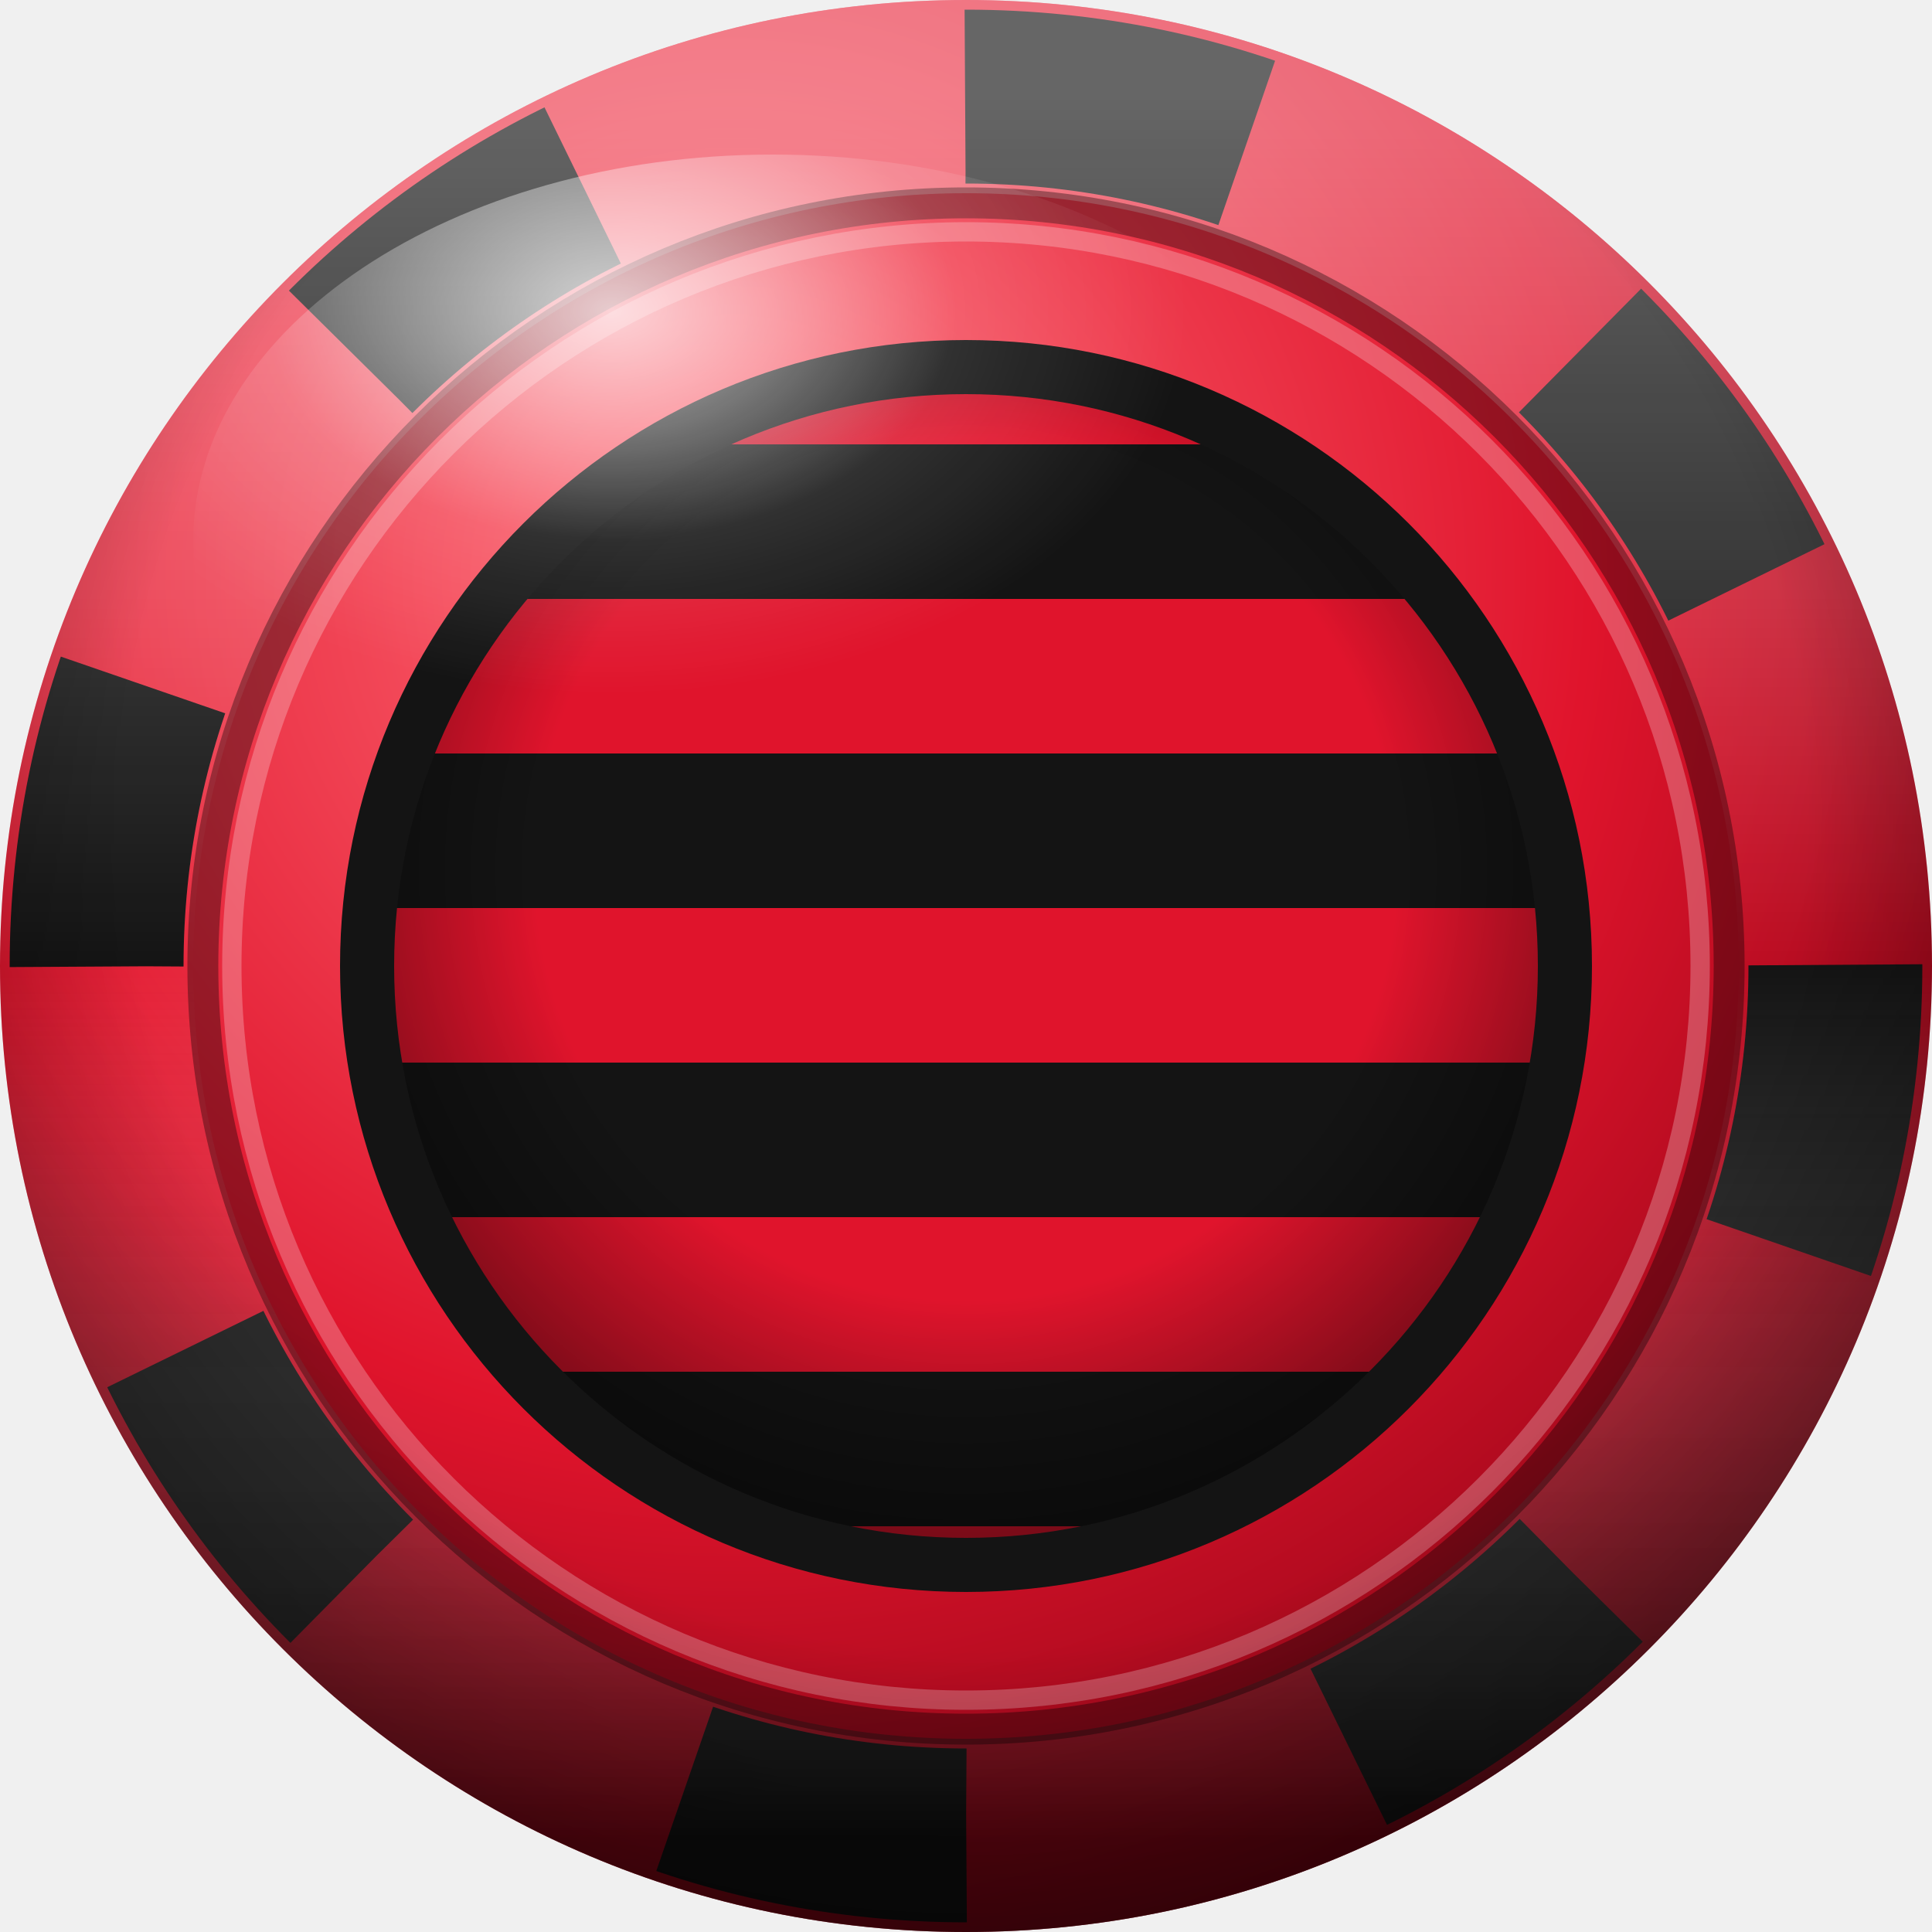
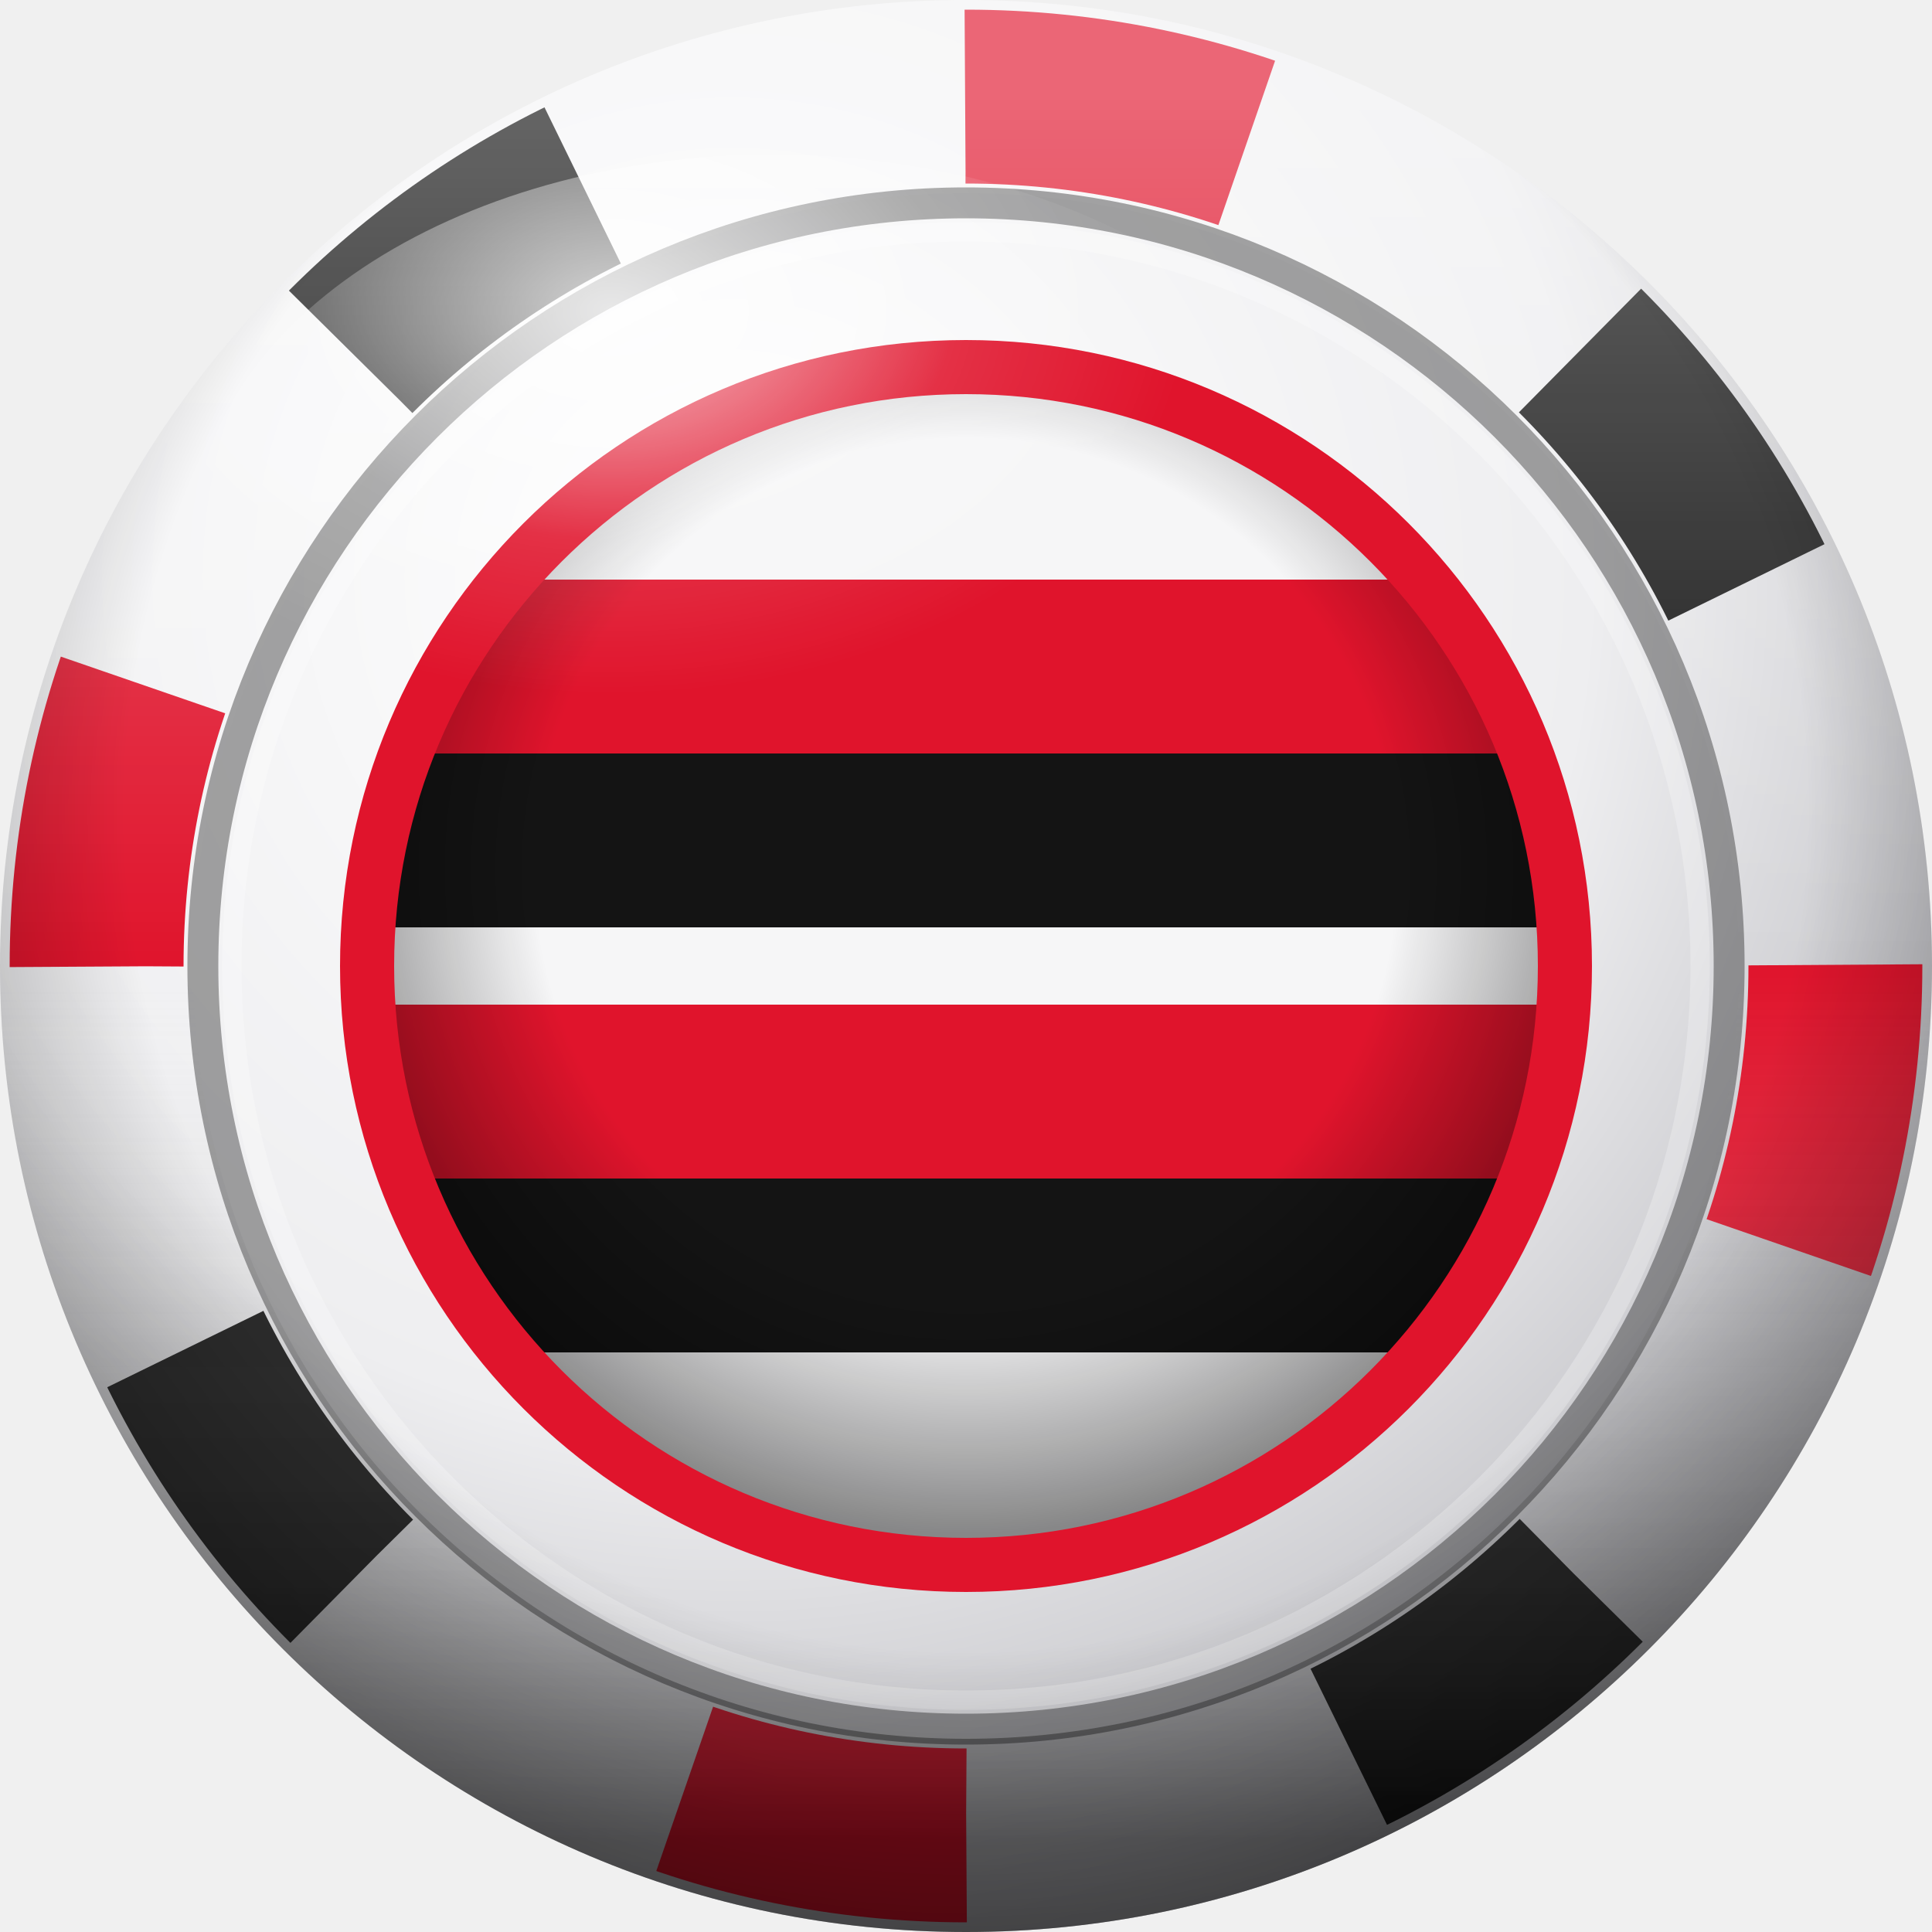
<svg xmlns="http://www.w3.org/2000/svg" viewBox="0 0 100 100">
  <defs>
    <clipPath id="c">
      <circle cx="50" cy="50" r="50" />
    </clipPath>
    <clipPath id="m">
      <circle cx="50" cy="50" r="31" />
    </clipPath>
    <radialGradient id="corpo" cx=".38" cy=".3" r=".8">
-       <stop offset="0" stop-color="#FF6B76" />
-       <stop offset=".55" stop-color="#E0142C" />
-       <stop offset="1" stop-color="#7A0010" />
+       <stop offset="0" stop-color="#FFFFFF" />
+       <stop offset=".55" stop-color="#EEEEF0" />
+       <stop offset="1" stop-color="#A9A9AF" />
    </radialGradient>
    <linearGradient id="borda" x1="0" y1="0" x2="0" y2="1">
      <stop offset="0" stop-color="#fff" stop-opacity=".35" />
      <stop offset=".5" stop-color="#fff" stop-opacity="0" />
      <stop offset="1" stop-color="#000" stop-opacity=".45" />
    </linearGradient>
    <radialGradient id="ms" cx=".5" cy=".42" r=".55">
      <stop offset=".65" stop-color="#000" stop-opacity="0" />
      <stop offset="1" stop-color="#000" stop-opacity=".45" />
    </radialGradient>
    <radialGradient id="verniz" cx=".36" cy=".2" r=".5">
      <stop offset="0" stop-color="#fff" stop-opacity=".75" />
      <stop offset=".6" stop-color="#fff" stop-opacity=".12" />
      <stop offset="1" stop-color="#fff" stop-opacity="0" />
    </radialGradient>
    <radialGradient id="sombra" cx=".5" cy=".42" r=".6">
      <stop offset=".72" stop-color="#000" stop-opacity="0" />
      <stop offset="1" stop-color="#000" stop-opacity=".4" />
    </radialGradient>
  </defs>
  <g clip-path="url(#c)">
    <rect width="100" height="100" fill="url(#corpo)" />
-     <circle cx="50" cy="50" r="45" fill="none" stroke="#141414" stroke-width="9" stroke-dasharray="14.84 20.50" stroke-dashoffset="0.00" />
+     <circle cx="50" cy="50" r="45" fill="none" stroke="#E0142C" stroke-width="9" stroke-dasharray="14.84 55.84" stroke-dashoffset="0.00" />
+     <circle cx="50" cy="50" r="45" fill="none" stroke="#141414" stroke-width="9" stroke-dasharray="14.84 55.84" stroke-dashoffset="-35.34" />
    <circle cx="50" cy="50" r="45" fill="none" stroke="url(#borda)" stroke-width="10" />
    <circle cx="50" cy="50" r="39.5" fill="none" stroke="rgba(0,0,0,.35)" stroke-width="1.6" />
    <circle cx="50" cy="50" r="38" fill="none" stroke="#fff" stroke-opacity=".25" stroke-width="1" />
    <g clip-path="url(#m)">
-       <circle cx="50" cy="50" r="31" fill="#E0142C" />
-       <rect x="0" y="23.0" width="100" height="8" fill="#141414" />
-       <rect x="0" y="39.0" width="100" height="8" fill="#141414" />
-       <rect x="0" y="55.0" width="100" height="8" fill="#141414" />
-       <rect x="0" y="71.0" width="100" height="8" fill="#141414" />
+       <circle cx="50" cy="50" r="31" fill="#F6F6F7" />
+       <rect y="30" width="100" height="9" fill="#E0142C" />
+       <rect y="39" width="100" height="9" fill="#141414" />
+       <rect y="52" width="100" height="9" fill="#E0142C" />
+       <rect y="61" width="100" height="9" fill="#141414" />
      <circle cx="50" cy="50" r="31" fill="url(#ms)" />
    </g>
-     <circle cx="50" cy="50" r="31" fill="none" stroke="#141414" stroke-width="2.8" />
+     <circle cx="50" cy="50" r="31" fill="none" stroke="#E0142C" stroke-width="2.8" />
    <rect width="100" height="100" fill="url(#sombra)" />
    <ellipse cx="40" cy="28" rx="30" ry="20" fill="url(#verniz)" />
  </g>
</svg>
